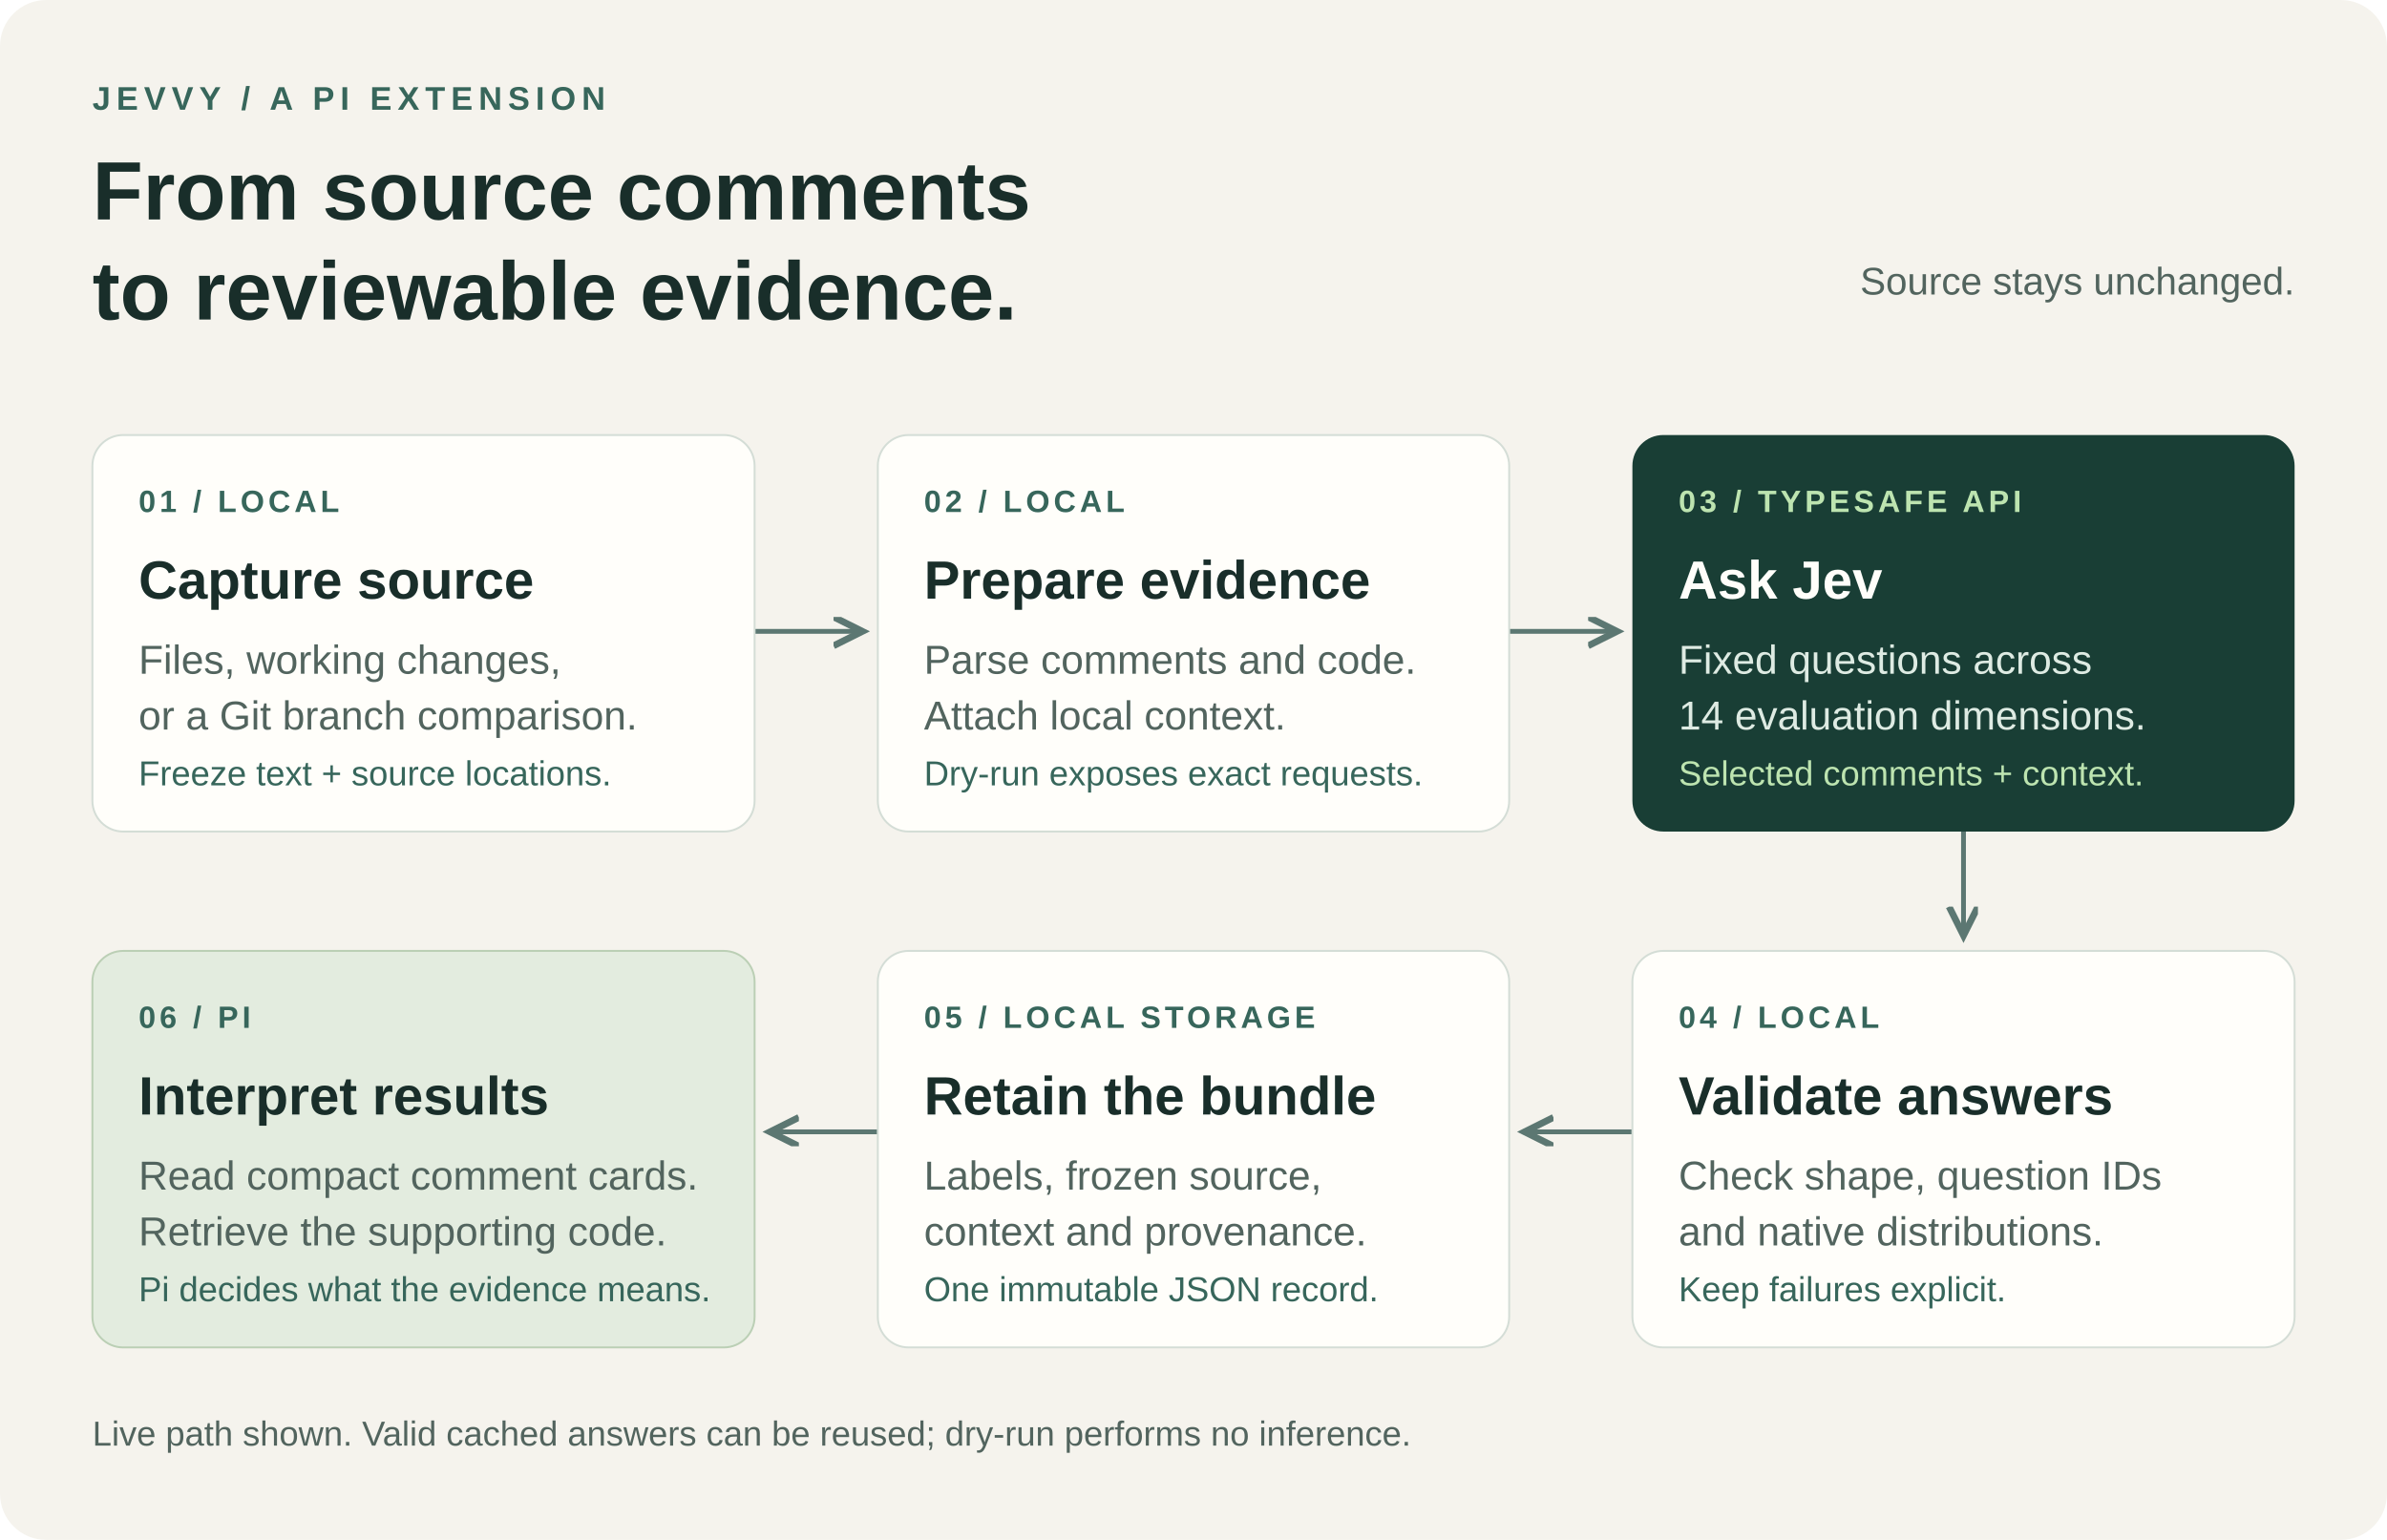
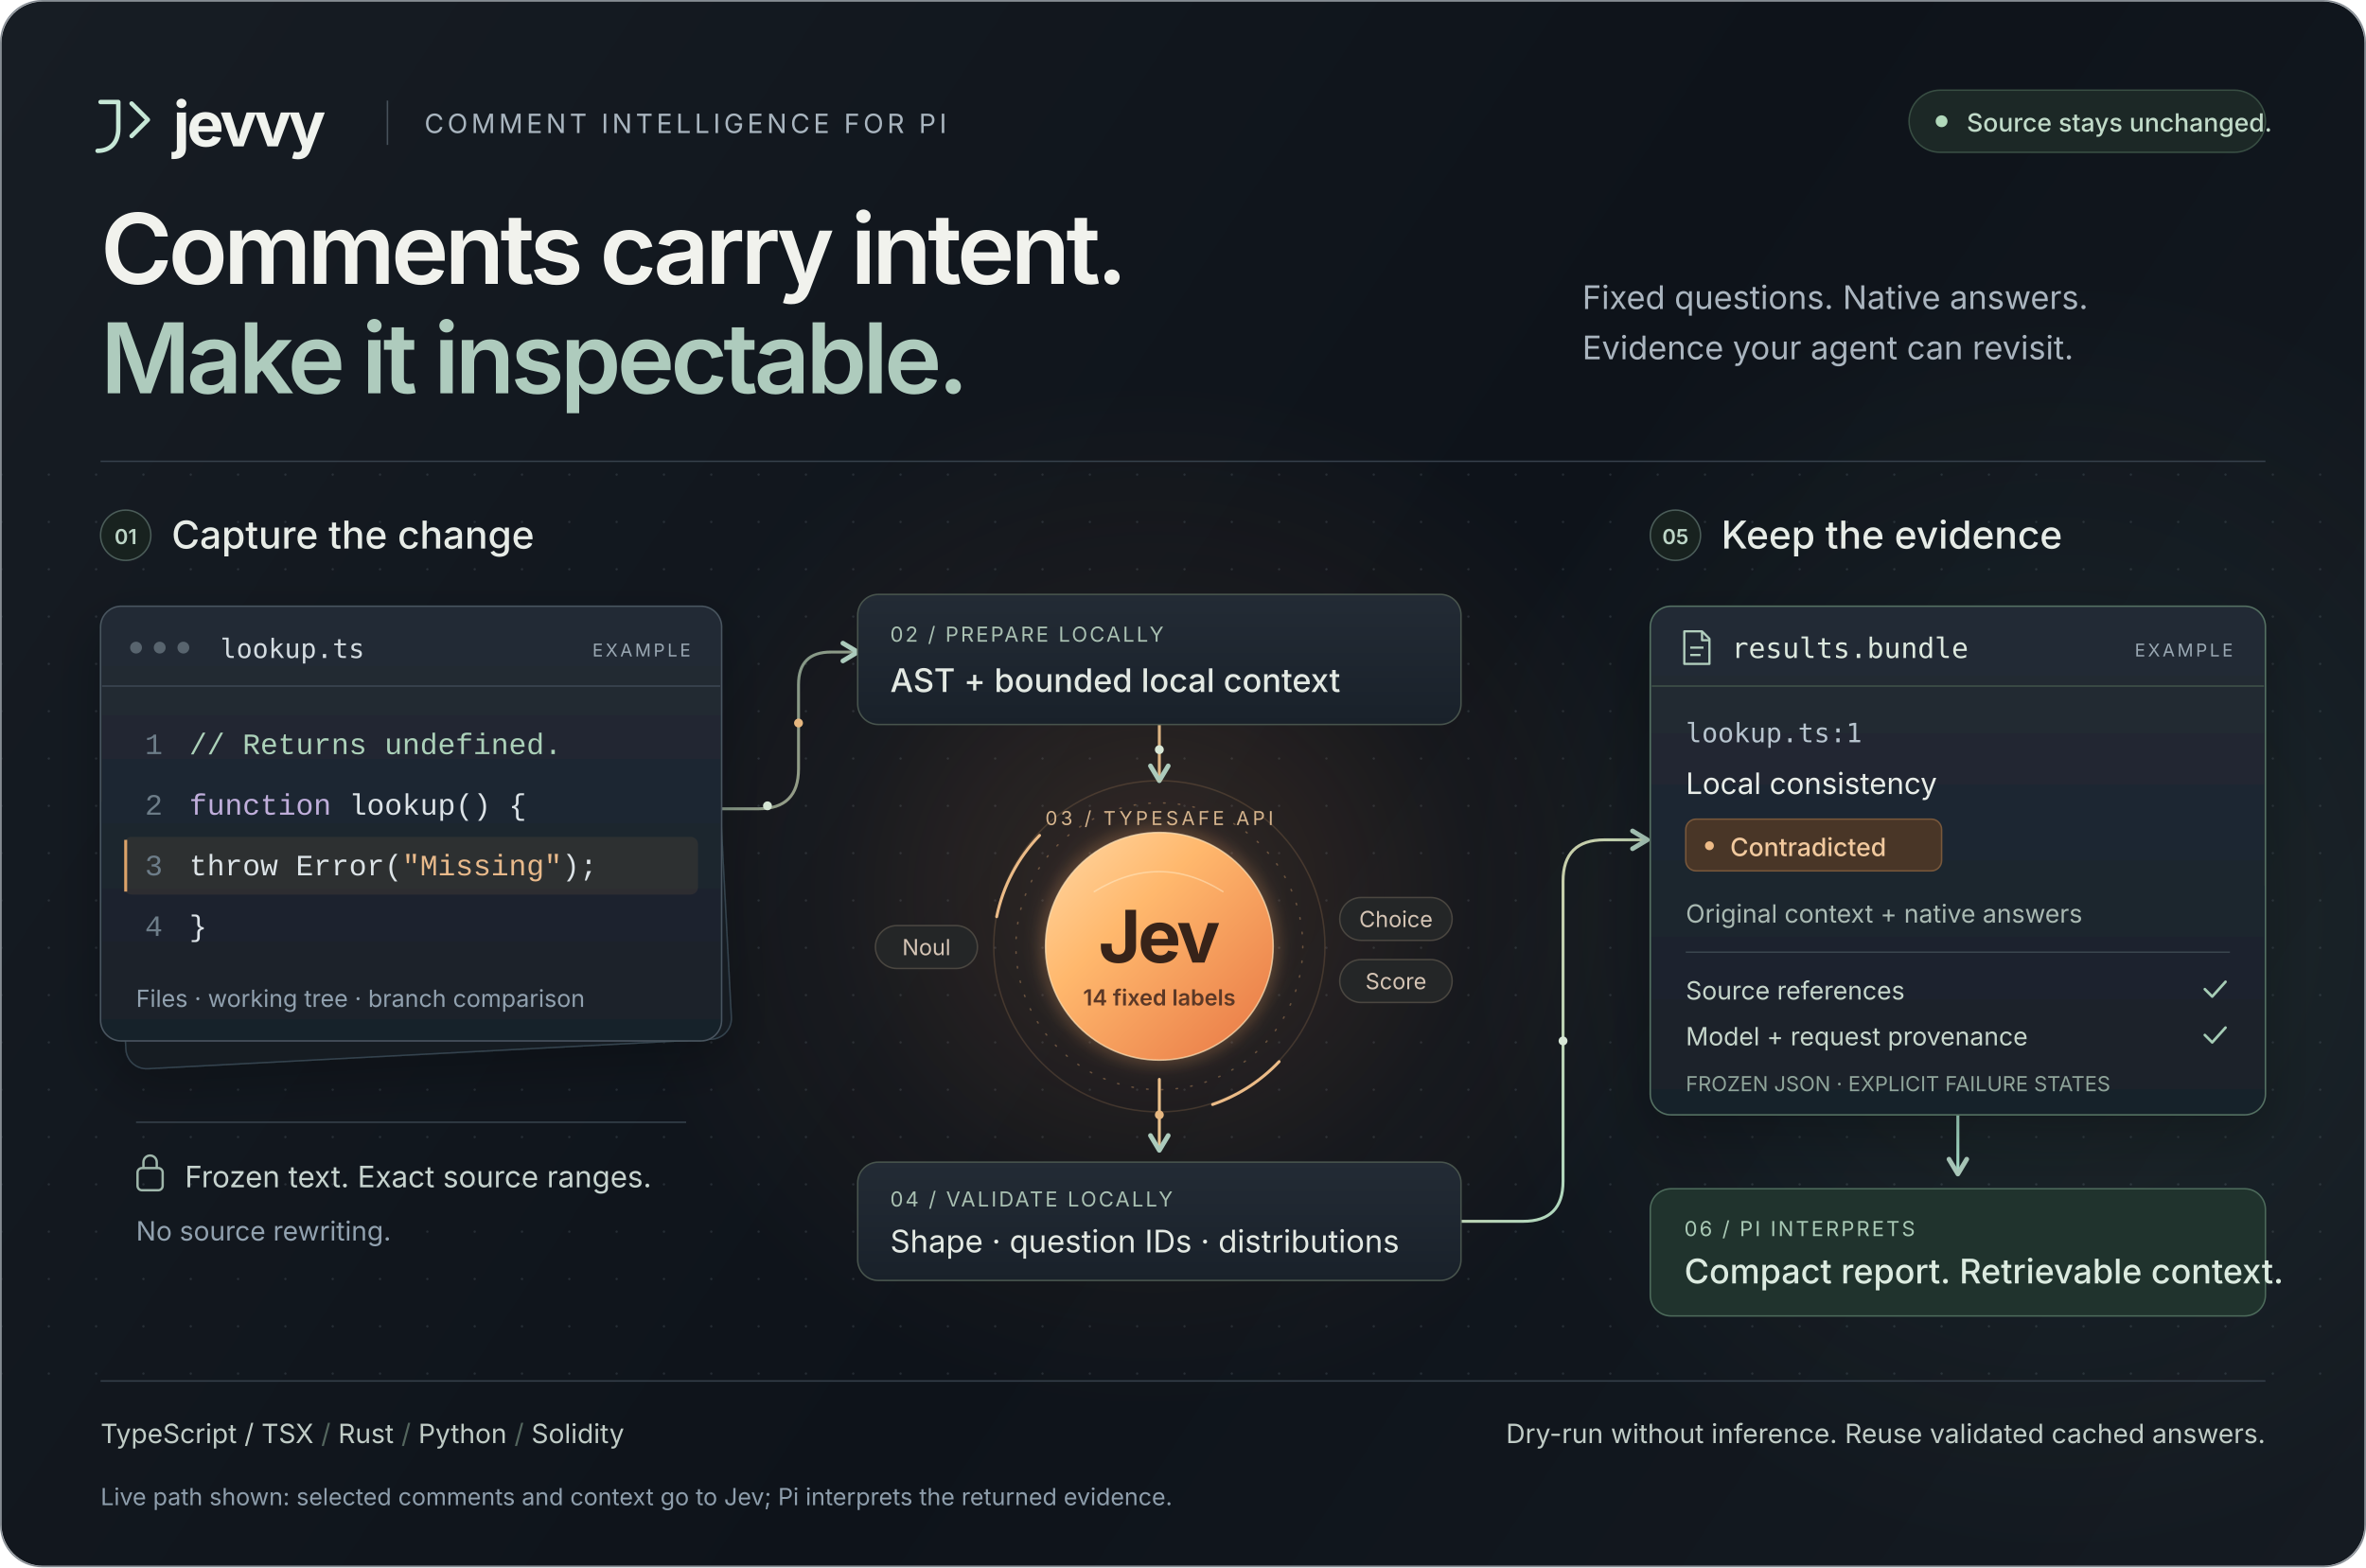
- <svg xmlns="http://www.w3.org/2000/svg" width="1240" height="800" viewBox="0 0 1240 800" role="img" aria-labelledby="title desc">
+ <svg xmlns="http://www.w3.org/2000/svg" width="1600" height="1060" viewBox="0 0 1600 1060" fill="none" role="img" aria-labelledby="title desc">
  <defs>
-     <marker id="arrow" markerWidth="8" markerHeight="8" refX="6" refY="3" orient="auto">
-       <path d="M0 0L6 3L0 6" fill="none" stroke="#5c7772" stroke-width="1.4" />
+     <linearGradient id="canvas" x1="0" y1="0" x2="1600" y2="1060" gradientUnits="userSpaceOnUse">
+       <stop stop-color="#171d24" />
+       <stop offset=".54" stop-color="#0e131a" />
+       <stop offset="1" stop-color="#151b22" />
+     </linearGradient>
+     <linearGradient id="panel" x1="0" y1="0" x2="0" y2="1">
+       <stop stop-color="#232b35" />
+       <stop offset="1" stop-color="#19212a" />
+     </linearGradient>
+     <linearGradient id="core" x1="690" y1="534" x2="860" y2="710" gradientUnits="userSpaceOnUse">
+       <stop stop-color="#ffe4b9" />
+       <stop offset=".46" stop-color="#ffb86d" />
+       <stop offset="1" stop-color="#e87845" />
+     </linearGradient>
+     <linearGradient id="wire" x1="490" y1="470" x2="1120" y2="800" gradientUnits="userSpaceOnUse">
+       <stop stop-color="#799488" />
+       <stop offset=".48" stop-color="#f5bc82" />
+       <stop offset="1" stop-color="#a5dbc6" />
+     </linearGradient>
+     <radialGradient id="aura">
+       <stop stop-color="#ed9659" stop-opacity=".17" />
+       <stop offset=".6" stop-color="#ed9659" stop-opacity=".04" />
+       <stop offset="1" stop-color="#ed9659" stop-opacity="0" />
+     </radialGradient>
+     <radialGradient id="wash">
+       <stop stop-color="#83bea8" stop-opacity=".09" />
+       <stop offset="1" stop-color="#83bea8" stop-opacity="0" />
+     </radialGradient>
+     <pattern id="grid" width="32" height="32" patternUnits="userSpaceOnUse">
+       <circle cx="1" cy="1" r=".8" fill="#9ba9b6" opacity=".16" />
+     </pattern>
+     <filter id="shadow" x="-30%" y="-30%" width="160%" height="170%">
+       <feDropShadow dx="0" dy="14" stdDeviation="18" flood-color="#000" flood-opacity=".24" />
+     </filter>
+     <filter id="glow" x="-100%" y="-100%" width="300%" height="300%">
+       <feGaussianBlur stdDeviation="5" />
+     </filter>
+     <marker id="arrow" markerWidth="9" markerHeight="9" refX="6" refY="4" orient="auto">
+       <path d="m1 1 5 3-5 3" stroke="#accbbc" stroke-width="1.6" stroke-linecap="round" stroke-linejoin="round" />
    </marker>
+     <clipPath id="frame">
+       <rect x="1" y="1" width="1598" height="1058" rx="28" />
+     </clipPath>
  </defs>
-   <rect width="1240" height="800" rx="24" fill="#f5f3ed" />
-   <g font-family="Arial, Helvetica, sans-serif">
-     <text x="48" y="57" font-size="17" font-weight="700" letter-spacing="3" fill="#37665b">JEVVY / A PI EXTENSION</text>
-     <text x="48" y="114" font-size="43" font-weight="700" fill="#192e2a">From source comments</text>
-     <text x="48" y="166" font-size="43" font-weight="700" fill="#192e2a">to reviewable evidence.</text>
-     <text x="1192" y="153" text-anchor="end" font-size="20" fill="#52645e">Source stays unchanged.</text>
-     <g fill="none" stroke="#5c7772" stroke-width="2.5" marker-end="url(#arrow)">
-       <path d="M392 328H448" />
-       <path d="M784 328H840" />
-       <path d="M1020 432V486" />
-       <path d="M848 588H792" />
-       <path d="M456 588H400" />
+   <g clip-path="url(#frame)">
+     <rect width="1600" height="1060" fill="url(#canvas)" />
+     <rect y="316" width="1600" height="614" fill="url(#grid)" />
+     <ellipse cx="780" cy="606" rx="360" ry="350" fill="url(#aura)" />
+     <ellipse cx="1390" cy="620" rx="400" ry="440" fill="url(#wash)" />
+     <g font-family="Inter, -apple-system, BlinkMacSystemFont, 'Segoe UI', Arial, sans-serif">
+       <g transform="translate(68 62)" stroke="#c6e7d6" stroke-width="3" stroke-linecap="round" stroke-linejoin="round">
+         <path d="M0 7h12v18c0 10-6 15-14 15" />
+         <path d="m21 8 11 11-11 11" />
+       </g>
+       <text x="117" y="99" font-size="42" font-weight="650" letter-spacing="-2" fill="#f0f3ee">jevvy</text>
+       <path d="M262 68v30" stroke="#46515a" />
+       <text x="287" y="90" font-size="18" letter-spacing="2.4" fill="#a9b5bf">COMMENT INTELLIGENCE FOR PI</text>
+       <rect x="1291" y="61" width="241" height="42" rx="21" fill="#1c2826" stroke="#384e43" />
+       <circle cx="1313" cy="82" r="4" fill="#b1d9bb" />
+       <text x="1330" y="89" font-size="17" font-weight="500" fill="#c0dac8">Source stays unchanged.</text>
+       <text x="68" y="192" font-size="66" font-weight="600" letter-spacing="-2.8" fill="#f1f2ed">Comments carry intent.</text>
+       <text x="68" y="266" font-size="66" font-weight="600" letter-spacing="-2.8" fill="#aecbbd">Make it inspectable.</text>
+       <text x="1070" y="209" font-size="22" fill="#aab5bf">Fixed questions. Native answers.</text>
+       <text x="1070" y="243" font-size="22" fill="#aab5bf">Evidence your agent can revisit.</text>
+       <path d="M68 312H1532" stroke="#36404b" />
+       <g stroke="url(#wire)" stroke-width="2" stroke-linecap="round" marker-end="url(#arrow)">
+         <path d="M488 547h25q27 0 27-27v-57q0-22 22-22h18" />
+         <path d="M784 490v38" />
+         <path d="M784 730v48" />
+         <path d="M988 826h42q27 0 27-27V596q0-28 28-28h29" />
+         <path d="M1324 754v40" />
+       </g>
+       <g fill="#d7e7d6">
+         <circle cx="519" cy="545" r="3" />
+         <circle cx="784" cy="507" r="3" />
+         <circle cx="1057" cy="704" r="3" />
+       </g>
+       <g fill="#e6b780">
+         <circle cx="784" cy="754" r="3" />
+         <circle cx="540" cy="489" r="3" />
+       </g>
+       <circle cx="85" cy="362" r="17" stroke="#4b5d59" fill="#18221f" />
+       <text x="85" y="368" text-anchor="middle" font-size="14" font-weight="600" fill="#bcd5c6">01</text>
+       <text x="116" y="371" font-size="26" font-weight="550" fill="#e7ece7">Capture the change</text>
+       <g filter="url(#shadow)">
+         <rect x="78" y="423" width="410" height="290" rx="14" fill="#121b23" stroke="#34434d" transform="rotate(-3 283 568)" />
+         <rect x="68" y="410" width="420" height="294" rx="14" fill="url(#panel)" stroke="#4a5660" />
+       </g>
+       <path d="M69 464h418" stroke="#3b4651" />
+       <g fill="#58646e">
+         <circle cx="92" cy="438" r="4" />
+         <circle cx="108" cy="438" r="4" />
+         <circle cx="124" cy="438" r="4" />
+       </g>
+       <text x="149" y="445" font-size="18" font-family="'SFMono-Regular', Consolas, monospace" fill="#d4dce1">lookup.ts</text>
+       <text x="467" y="444" text-anchor="end" font-size="12" letter-spacing="1.7" fill="#9aa8b3">EXAMPLE</text>
+       <rect x="84" y="566" width="388" height="39" rx="5" fill="#d18c52" opacity=".1" />
+       <path d="M85 568v35" stroke="#dca369" stroke-width="2" />
+       <g font-family="'SFMono-Regular', Consolas, 'Liberation Mono', monospace" font-size="20">
+         <g fill="#6d7d89" text-anchor="end">
+           <text x="110" y="510">1</text>
+           <text x="110" y="551">2</text>
+           <text x="110" y="592">3</text>
+           <text x="110" y="633">4</text>
+         </g>
+         <text x="128" y="510" fill="#acd1b9">// Returns undefined.</text>
+         <text x="128" y="551" fill="#dce3e7">
+           <tspan fill="#c0aedb">function</tspan> lookup() {</text>
+         <text x="128" y="592" fill="#dce3e7">  throw Error(<tspan fill="#e9ba8b">"Missing"</tspan>);</text>
+         <text x="128" y="633" fill="#dce3e7">}</text>
+       </g>
+       <text x="92" y="681" font-size="16" fill="#91a1af">Files · working tree · branch comparison</text>
+       <path d="M92 759h372" stroke="#35404a" />
+       <g transform="translate(93 784)" stroke="#9fb7ab" stroke-width="1.6">
+         <rect width="17" height="15" y="6" rx="3" />
+         <path d="M4 6V2a4.5 4.5 0 0 1 9 0v4" />
+       </g>
+       <text x="125" y="803" font-size="20" fill="#c7d4cf">Frozen text. Exact source ranges.</text>
+       <text x="92" y="839" font-size="18" fill="#91a1af">No source rewriting.</text>
+       <rect x="580" y="402" width="408" height="88" rx="14" fill="url(#panel)" stroke="#48544d" />
+       <text x="602" y="434" font-size="14" letter-spacing="1.4" fill="#a9c0b2">02 / PREPARE LOCALLY</text>
+       <text x="602" y="468" font-size="22" font-weight="500" fill="#e3e9e3">AST + bounded local context</text>
+       <text x="784" y="558" text-anchor="middle" font-size="13" letter-spacing="2.2" fill="#d6b58e">03 / TYPESAFE API</text>
+       <circle cx="784" cy="640" r="112" stroke="#e5ab73" stroke-opacity=".17" />
+       <circle cx="784" cy="640" r="97" stroke="#e5ab73" stroke-opacity=".35" stroke-dasharray="1 9" stroke-linecap="round" />
+       <path d="M674 620a112 112 0 0 1 29-55M865 718a112 112 0 0 1-45 29" stroke="#ebbb87" stroke-width="2" stroke-linecap="round" />
+       <circle cx="784" cy="640" r="81" fill="#e99f64" opacity=".25" filter="url(#glow)" />
+       <circle cx="784" cy="640" r="77" fill="url(#core)" stroke="#ffe4b9" stroke-opacity=".7" />
+       <path d="M740 603q44-27 87 0" stroke="#fff2d6" stroke-opacity=".45" stroke-linecap="round" />
+       <text x="784" y="651" text-anchor="middle" font-size="49" font-weight="650" letter-spacing="-2" fill="#372319">Jev</text>
+       <text x="784" y="680" text-anchor="middle" font-size="15" font-weight="600" fill="#5b3826">14 fixed labels</text>
+       <g font-size="15" fill="#d5c4b4" text-anchor="middle">
+         <rect x="592" y="626" width="69" height="29" rx="14.5" fill="#242627" stroke="#4a4640" />
+         <text x="626.5" y="646">Noul</text>
+         <rect x="906" y="607" width="76" height="29" rx="14.5" fill="#242627" stroke="#4a4640" />
+         <text x="944" y="627">Choice</text>
+         <rect x="906" y="649" width="76" height="29" rx="14.5" fill="#242627" stroke="#4a4640" />
+         <text x="944" y="669">Score</text>
+       </g>
+       <rect x="580" y="786" width="408" height="80" rx="14" fill="url(#panel)" stroke="#48544d" />
+       <text x="602" y="816" font-size="14" letter-spacing="1.4" fill="#a9c0b2">04 / VALIDATE LOCALLY</text>
+       <text x="602" y="847" font-size="21" fill="#e3e9e3">Shape · question IDs · distributions</text>
+       <circle cx="1133" cy="362" r="17" stroke="#4b5d59" fill="#18221f" />
+       <text x="1133" y="368" text-anchor="middle" font-size="14" font-weight="600" fill="#bcd5c6">05</text>
+       <text x="1164" y="371" font-size="26" font-weight="550" fill="#e7ece7">Keep the evidence</text>
+       <g filter="url(#shadow)">
+         <rect x="1116" y="410" width="416" height="344" rx="14" fill="url(#panel)" stroke="#547163" />
+       </g>
+       <path d="M1117 464h414" stroke="#3e5149" />
+       <g transform="translate(1139 427)" stroke="#b2cfbe" stroke-width="1.5" stroke-linejoin="round">
+         <path d="M0 0h12l5 5v17H0Z" />
+         <path d="M12 0v6h5" />
+         <path d="M4 11h9M4 16h7" />
+       </g>
+       <text x="1171" y="445" font-family="'SFMono-Regular', Consolas, monospace" font-size="19" fill="#dce8de">results.bundle</text>
+       <text x="1510" y="444" text-anchor="end" font-size="12" letter-spacing="1.7" fill="#9aa8b3">EXAMPLE</text>
+       <text x="1140" y="502" font-family="'SFMono-Regular', Consolas, monospace" font-size="18" fill="#b7c4ce">lookup.ts:1</text>
+       <text x="1140" y="537" font-size="20" fill="#e8ede8">Local consistency</text>
+       <rect x="1140" y="554" width="173" height="35" rx="7" fill="#493627" stroke="#79583b" />
+       <circle cx="1156" cy="572" r="3" fill="#edbb87" />
+       <text x="1170" y="579" font-size="17" font-weight="500" fill="#f1c99e">Contradicted</text>
+       <text x="1140" y="624" font-size="17" fill="#a9b9b2">Original context + native answers</text>
+       <path d="M1140 644h368" stroke="#3a454e" />
+       <g font-size="17" fill="#c6d6cb">
+         <text x="1140" y="676">Source references</text>
+         <text x="1140" y="707">Model + request provenance</text>
+       </g>
+       <g stroke="#a6cdb6" stroke-width="1.8" stroke-linecap="round" stroke-linejoin="round">
+         <path d="m1491 669 5 5 9-10" />
+         <path d="m1491 700 5 5 9-10" />
+       </g>
+       <text x="1140" y="738" font-size="14" fill="#8fa49a">FROZEN JSON · EXPLICIT FAILURE STATES</text>
+       <rect x="1116" y="804" width="416" height="86" rx="14" fill="#20332d" stroke="#4d6b5b" />
+       <text x="1139" y="836" font-size="14" letter-spacing="1.4" fill="#a9c9b5">06 / PI INTERPRETS</text>
+       <text x="1139" y="868" font-size="23" font-weight="500" fill="#dcebe0">Compact report. Retrievable context.</text>
+       <path d="M68 934H1532" stroke="#36404b" />
+       <text x="68" y="976" font-size="18" fill="#c0ccc6">TypeScript / TSX <tspan fill="#54665e"> / </tspan> Rust <tspan fill="#54665e"> / </tspan> Python <tspan fill="#54665e"> / </tspan> Solidity</text>
+       <text x="1532" y="976" text-anchor="end" font-size="18" fill="#c0ccc6">Dry-run without inference. Reuse validated cached answers.</text>
+       <text x="68" y="1018" font-size="16" fill="#8e9eac">Live path shown: selected comments and context go to Jev; Pi interprets the returned evidence.</text>
    </g>
-     <rect x="48" y="226" width="344" height="206" rx="16" fill="#fffefa" stroke="#d4ddd6" />
-     <text x="72" y="266" font-size="16" font-weight="700" letter-spacing="2" fill="#37665b">01 / LOCAL</text>
-     <text x="72" y="311" font-size="28" font-weight="700" fill="#192e2a">Capture source</text>
-     <text x="72" y="350" font-size="21" fill="#52645e">Files, working changes,</text>
-     <text x="72" y="379" font-size="21" fill="#52645e">or a Git branch comparison.</text>
-     <text x="72" y="408" font-size="18" fill="#37665b">Freeze text + source locations.</text>
-     <rect x="456" y="226" width="328" height="206" rx="16" fill="#fffefa" stroke="#d4ddd6" />
-     <text x="480" y="266" font-size="16" font-weight="700" letter-spacing="2" fill="#37665b">02 / LOCAL</text>
-     <text x="480" y="311" font-size="28" font-weight="700" fill="#192e2a">Prepare evidence</text>
-     <text x="480" y="350" font-size="21" fill="#52645e">Parse comments and code.</text>
-     <text x="480" y="379" font-size="21" fill="#52645e">Attach local context.</text>
-     <text x="480" y="408" font-size="18" fill="#37665b">Dry-run exposes exact requests.</text>
-     <rect x="848" y="226" width="344" height="206" rx="16" fill="#193e35" />
-     <text x="872" y="266" font-size="16" font-weight="700" letter-spacing="2" fill="#bde4b0">03 / TYPESAFE API</text>
-     <text x="872" y="311" font-size="28" font-weight="700" fill="#fffefa">Ask Jev</text>
-     <text x="872" y="350" font-size="21" fill="#deebe3">Fixed questions across</text>
-     <text x="872" y="379" font-size="21" fill="#deebe3">14 evaluation dimensions.</text>
-     <text x="872" y="408" font-size="18" fill="#bde4b0">Selected comments + context.</text>
-     <rect x="848" y="494" width="344" height="206" rx="16" fill="#fffefa" stroke="#d4ddd6" />
-     <text x="872" y="534" font-size="16" font-weight="700" letter-spacing="2" fill="#37665b">04 / LOCAL</text>
-     <text x="872" y="579" font-size="28" font-weight="700" fill="#192e2a">Validate answers</text>
-     <text x="872" y="618" font-size="21" fill="#52645e">Check shape, question IDs</text>
-     <text x="872" y="647" font-size="21" fill="#52645e">and native distributions.</text>
-     <text x="872" y="676" font-size="18" fill="#37665b">Keep failures explicit.</text>
-     <rect x="456" y="494" width="328" height="206" rx="16" fill="#fffefa" stroke="#d4ddd6" />
-     <text x="480" y="534" font-size="16" font-weight="700" letter-spacing="2" fill="#37665b">05 / LOCAL STORAGE</text>
-     <text x="480" y="579" font-size="28" font-weight="700" fill="#192e2a">Retain the bundle</text>
-     <text x="480" y="618" font-size="21" fill="#52645e">Labels, frozen source,</text>
-     <text x="480" y="647" font-size="21" fill="#52645e">context and provenance.</text>
-     <text x="480" y="676" font-size="18" fill="#37665b">One immutable JSON record.</text>
-     <rect x="48" y="494" width="344" height="206" rx="16" fill="#e3ecdf" stroke="#bbcfb5" />
-     <text x="72" y="534" font-size="16" font-weight="700" letter-spacing="2" fill="#37665b">06 / PI</text>
-     <text x="72" y="579" font-size="28" font-weight="700" fill="#192e2a">Interpret results</text>
-     <text x="72" y="618" font-size="21" fill="#52645e">Read compact comment cards.</text>
-     <text x="72" y="647" font-size="21" fill="#52645e">Retrieve the supporting code.</text>
-     <text x="72" y="676" font-size="18" fill="#37665b">Pi decides what the evidence means.</text>
-     <text x="48" y="751" font-size="18" fill="#52645e">Live path shown. Valid cached answers can be reused; dry-run performs no inference.</text>
  </g>
+   <rect x=".5" y=".5" width="1599" height="1059" rx="28" stroke="#45515b" stroke-opacity=".65" />
</svg>
